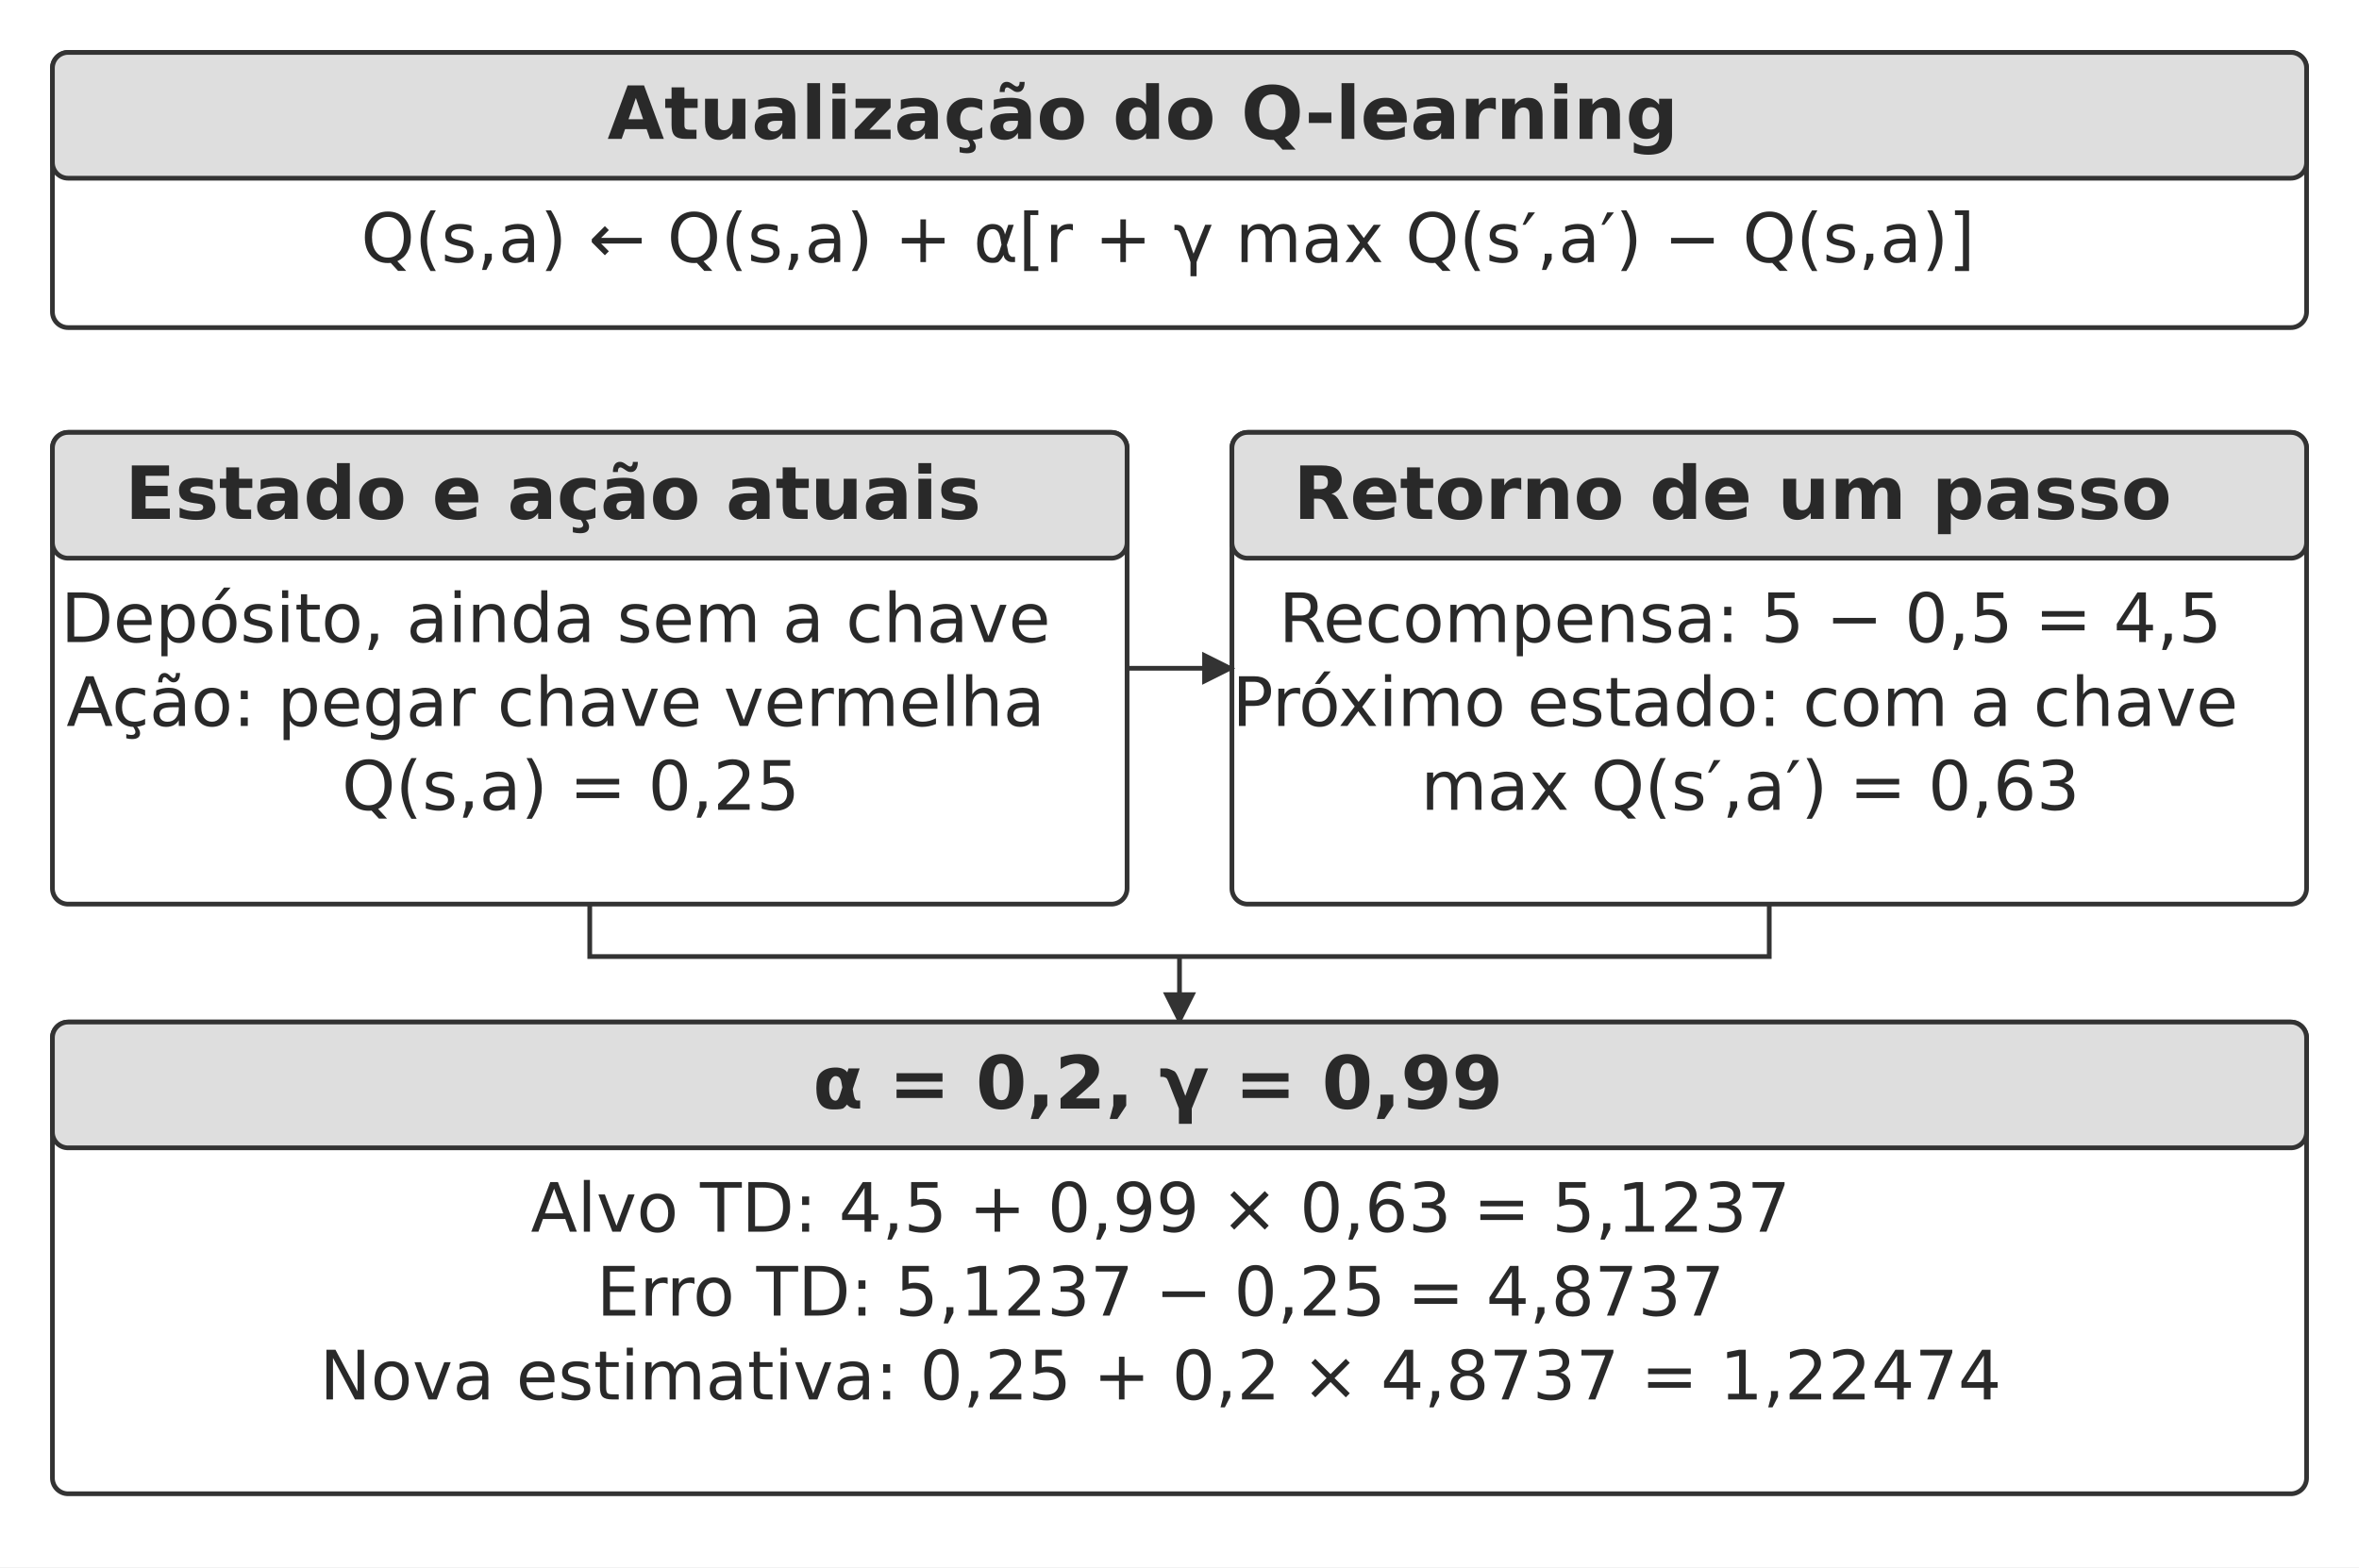
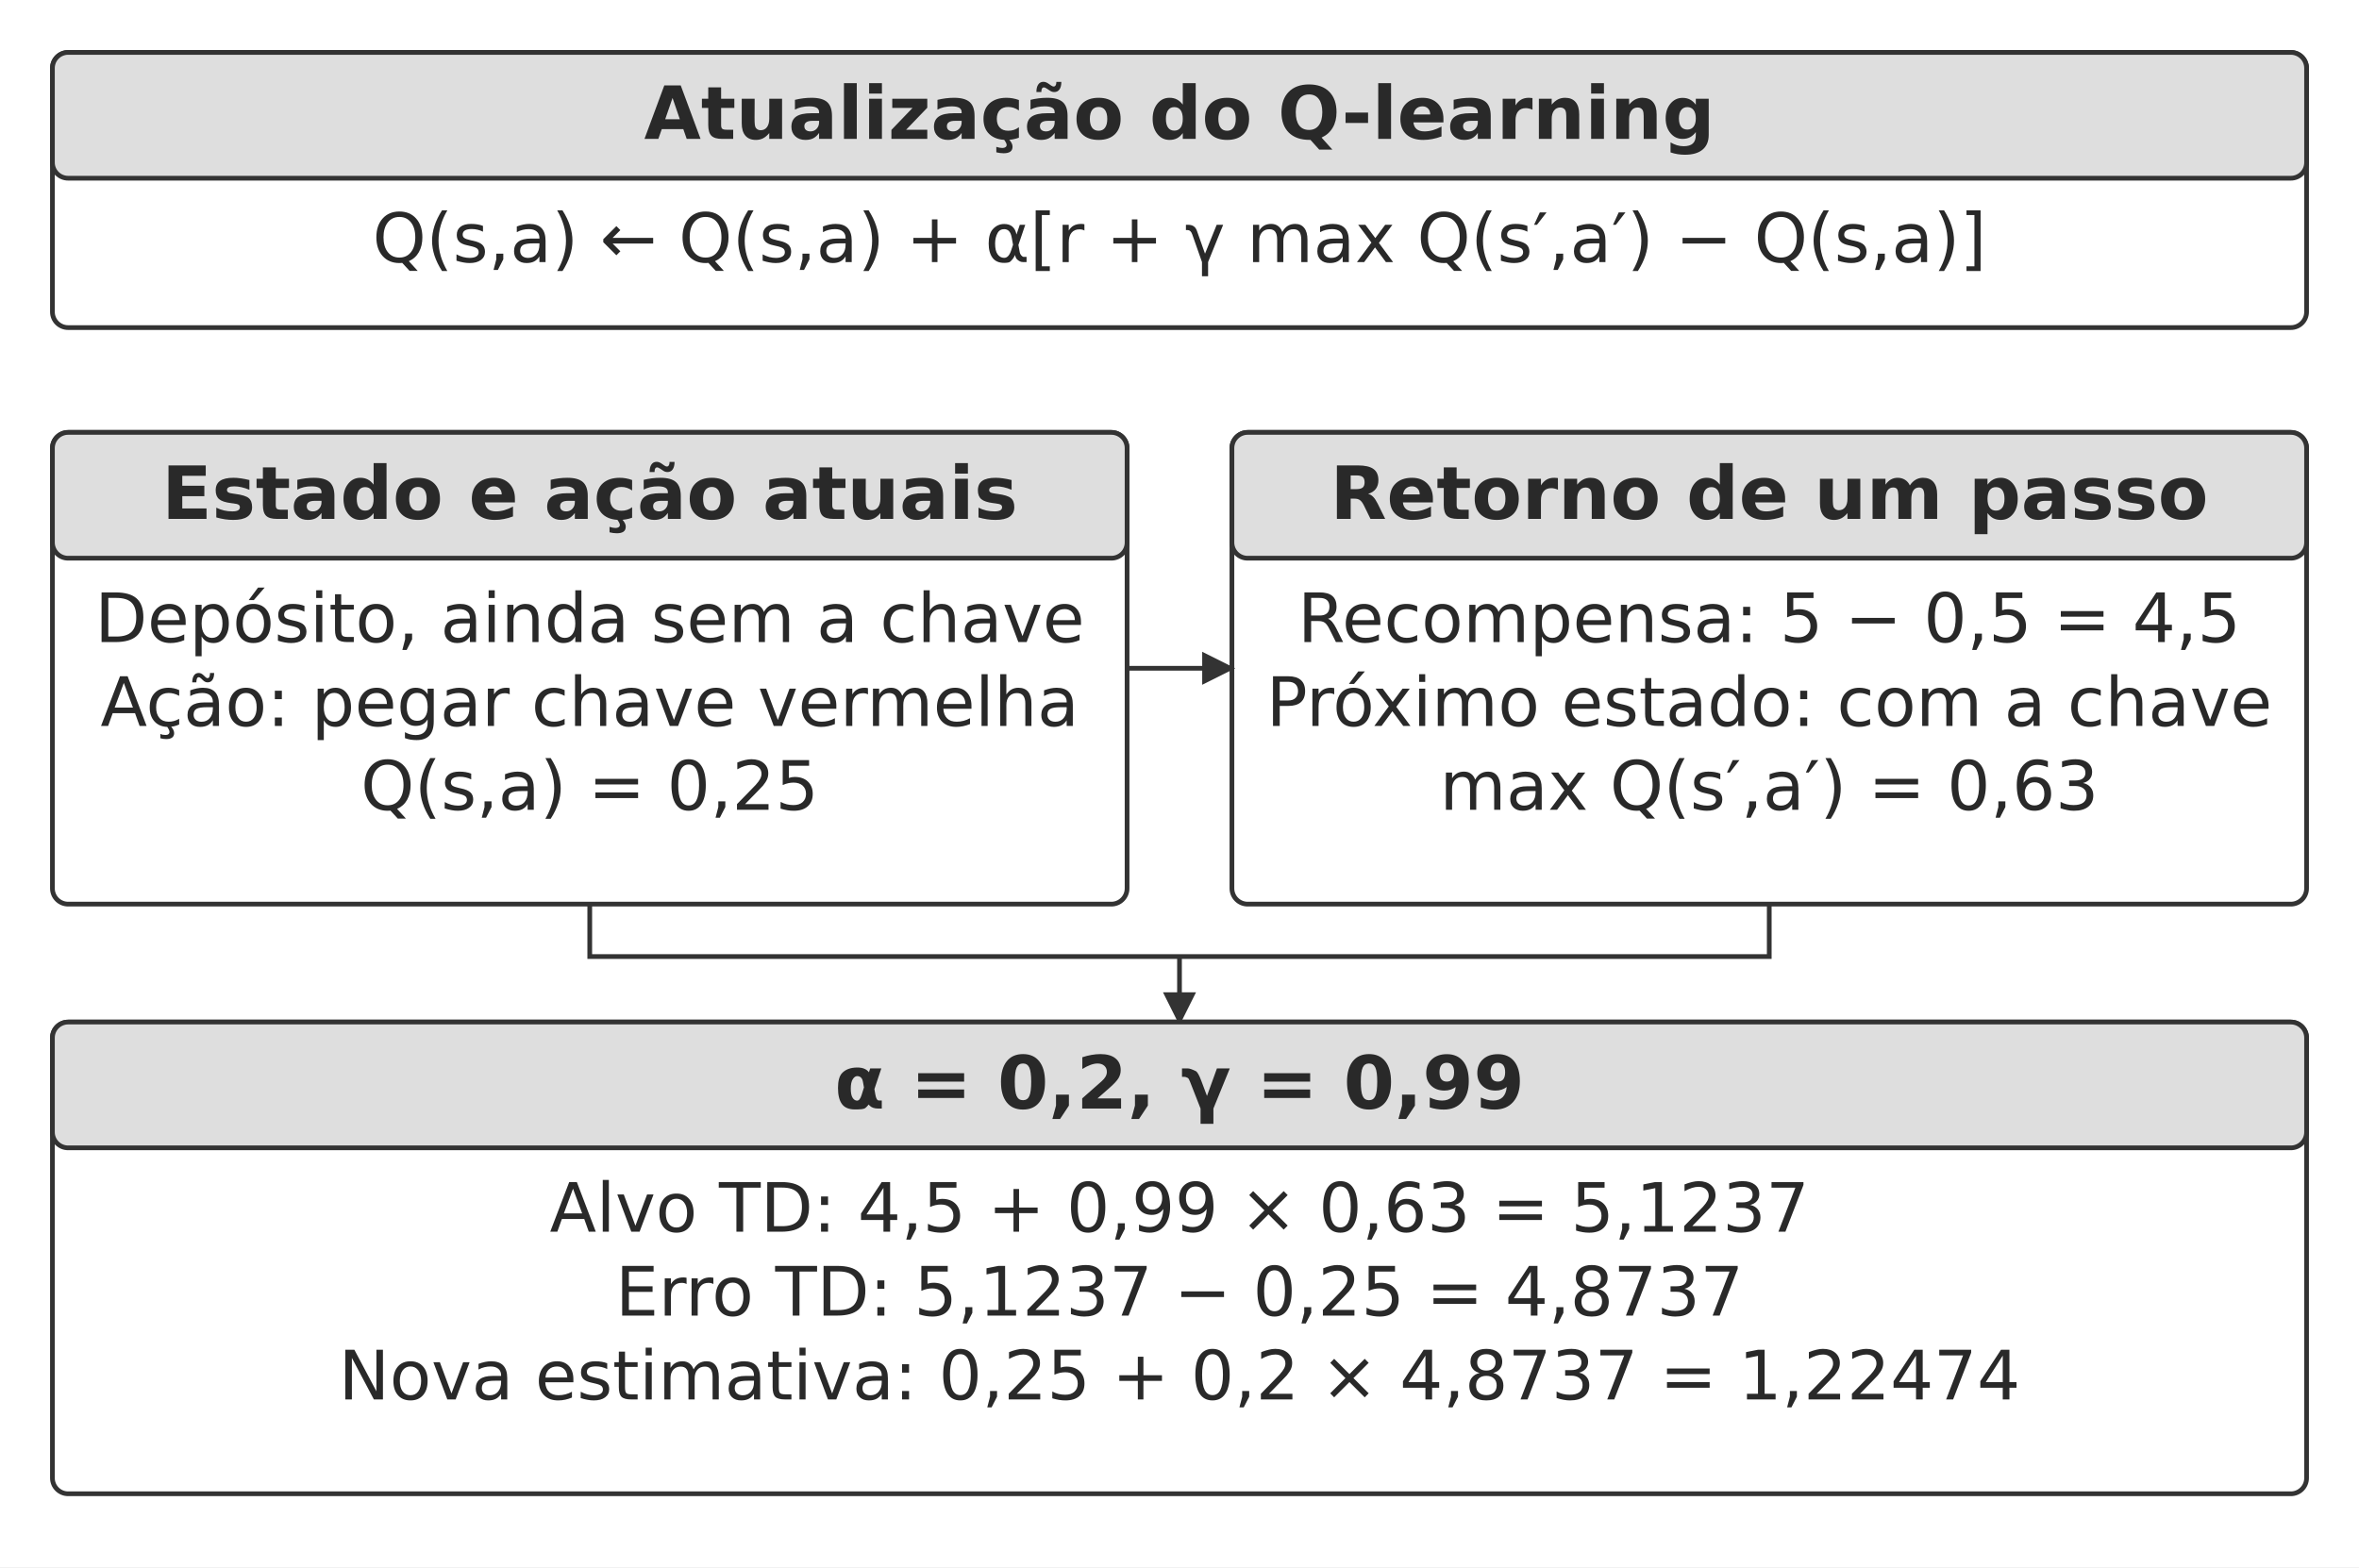
<svg xmlns="http://www.w3.org/2000/svg" width="106.000mm" height="70.431mm" viewBox="0 0 900 598" role="img" aria-labelledby="title desc">
  <defs>
    <marker id="arrow" viewBox="0 0 10 10" refX="9" refY="5" markerWidth="7" markerHeight="7" orient="auto-start-reverse">
      <path d="M0 0 L10 5 L0 10 Z" fill="#333333" />
    </marker>
  </defs>
  <rect width="900" height="598" fill="#ffffff" y="0" />
  <rect x="20" y="20" width="860" height="105" rx="6" fill="#ffffff" stroke="#333333" stroke-width="1.8" />
  <rect x="20" y="20" width="860" height="48" rx="6" fill="#dedede" stroke="#333333" stroke-width="1.8" />
-   <text x="436" y="53" text-anchor="middle" font-family="&quot;DejaVu Sans&quot;, Arial, &quot;Helvetica Neue&quot;, sans-serif" font-size="28.0" font-weight="700" fill="#292929">Atualização do Q-learning</text>
-   <text x="445.61" y="100" text-anchor="middle" font-family="&quot;DejaVu Sans&quot;, Arial, &quot;Helvetica Neue&quot;, sans-serif" font-size="26.0" font-weight="400" fill="#292929">Q(s,a) ← Q(s,a) + α[r + γ max Q(s′,a′) − Q(s,a)]</text>
+   <text x="450" y="53" text-anchor="middle" font-family="&quot;DejaVu Sans&quot;, Arial, &quot;Helvetica Neue&quot;, sans-serif" font-size="28.0" font-weight="700" fill="#292929">Atualização do Q-learning</text>
+   <text x="450" y="100" text-anchor="middle" font-family="&quot;DejaVu Sans&quot;, Arial, &quot;Helvetica Neue&quot;, sans-serif" font-size="26.0" font-weight="400" fill="#292929">Q(s,a) ← Q(s,a) + α[r + γ max Q(s′,a′) − Q(s,a)]</text>
  <rect x="20" y="165" width="410" height="180" rx="6" fill="#ffffff" stroke="#333333" stroke-width="1.8" />
  <rect x="20" y="165" width="410" height="48" rx="6" fill="#dedede" stroke="#333333" stroke-width="1.8" />
-   <text x="211" y="198" text-anchor="middle" font-family="&quot;DejaVu Sans&quot;, Arial, &quot;Helvetica Neue&quot;, sans-serif" font-size="28.0" font-weight="700" fill="#292929">Estado e ação atuais</text>
-   <text x="212" y="245" text-anchor="middle" font-family="&quot;DejaVu Sans&quot;, Arial, &quot;Helvetica Neue&quot;, sans-serif" font-size="26.0" font-weight="400" fill="#292929">Depósito, ainda sem a chave</text>
-   <text x="212" y="277" text-anchor="middle" font-family="&quot;DejaVu Sans&quot;, Arial, &quot;Helvetica Neue&quot;, sans-serif" font-size="26.0" font-weight="400" fill="#292929">Ação: pegar chave vermelha</text>
-   <text x="217.79" y="309" text-anchor="middle" font-family="&quot;DejaVu Sans&quot;, Arial, &quot;Helvetica Neue&quot;, sans-serif" font-size="26.0" font-weight="400" fill="#292929">Q(s,a) = 0,25</text>
+   <text x="225" y="198" text-anchor="middle" font-family="&quot;DejaVu Sans&quot;, Arial, &quot;Helvetica Neue&quot;, sans-serif" font-size="28.0" font-weight="700" fill="#292929">Estado e ação atuais</text>
+   <text x="225" y="245" text-anchor="middle" font-family="&quot;DejaVu Sans&quot;, Arial, &quot;Helvetica Neue&quot;, sans-serif" font-size="26.0" font-weight="400" fill="#292929">Depósito, ainda sem a chave</text>
+   <text x="225" y="277" text-anchor="middle" font-family="&quot;DejaVu Sans&quot;, Arial, &quot;Helvetica Neue&quot;, sans-serif" font-size="26.0" font-weight="400" fill="#292929">Ação: pegar chave vermelha</text>
+   <text x="225" y="309" text-anchor="middle" font-family="&quot;DejaVu Sans&quot;, Arial, &quot;Helvetica Neue&quot;, sans-serif" font-size="26.0" font-weight="400" fill="#292929">Q(s,a) = 0,25</text>
  <rect x="470" y="165" width="410" height="180" rx="6" fill="#ffffff" stroke="#333333" stroke-width="1.8" />
  <rect x="470" y="165" width="410" height="48" rx="6" fill="#dedede" stroke="#333333" stroke-width="1.8" />
-   <text x="661" y="198" text-anchor="middle" font-family="&quot;DejaVu Sans&quot;, Arial, &quot;Helvetica Neue&quot;, sans-serif" font-size="28.0" font-weight="700" fill="#292929">Retorno de um passo</text>
-   <text x="667.79" y="245" text-anchor="middle" font-family="&quot;DejaVu Sans&quot;, Arial, &quot;Helvetica Neue&quot;, sans-serif" font-size="26.0" font-weight="400" fill="#292929">Recompensa: 5 − 0,5 = 4,5</text>
-   <text x="662" y="277" text-anchor="middle" font-family="&quot;DejaVu Sans&quot;, Arial, &quot;Helvetica Neue&quot;, sans-serif" font-size="26.0" font-weight="400" fill="#292929">Próximo estado: com a chave</text>
-   <text x="667.78" y="309" text-anchor="middle" font-family="&quot;DejaVu Sans&quot;, Arial, &quot;Helvetica Neue&quot;, sans-serif" font-size="26.0" font-weight="400" fill="#292929">max Q(s′,a′) = 0,63</text>
+   <text x="675" y="198" text-anchor="middle" font-family="&quot;DejaVu Sans&quot;, Arial, &quot;Helvetica Neue&quot;, sans-serif" font-size="28.0" font-weight="700" fill="#292929">Retorno de um passo</text>
+   <text x="675" y="245" text-anchor="middle" font-family="&quot;DejaVu Sans&quot;, Arial, &quot;Helvetica Neue&quot;, sans-serif" font-size="26.0" font-weight="400" fill="#292929">Recompensa: 5 − 0,5 = 4,5</text>
+   <text x="675" y="277" text-anchor="middle" font-family="&quot;DejaVu Sans&quot;, Arial, &quot;Helvetica Neue&quot;, sans-serif" font-size="26.0" font-weight="400" fill="#292929">Próximo estado: com a chave</text>
+   <text x="675" y="309" text-anchor="middle" font-family="&quot;DejaVu Sans&quot;, Arial, &quot;Helvetica Neue&quot;, sans-serif" font-size="26.0" font-weight="400" fill="#292929">max Q(s′,a′) = 0,63</text>
  <path d="M430 255 L470 255" fill="none" stroke="#333333" stroke-width="1.8" marker-end="url(#arrow)" />
  <path d="M225 345 L225 365 L675 365 L675 345" fill="none" stroke="#333333" stroke-width="1.8" />
  <path d="M450 365 L450 390" fill="none" stroke="#333333" stroke-width="1.8" marker-end="url(#arrow)" />
  <rect x="20" y="390" width="860" height="180" rx="6" fill="#ffffff" stroke="#333333" stroke-width="1.8" />
  <rect x="20" y="390" width="860" height="48" rx="6" fill="#dedede" stroke="#333333" stroke-width="1.8" />
-   <text x="441.74" y="423" text-anchor="middle" font-family="&quot;DejaVu Sans&quot;, Arial, &quot;Helvetica Neue&quot;, sans-serif" font-size="28.0" font-weight="700" fill="#292929">α = 0,2, γ = 0,99</text>
-   <text x="442.78" y="470" text-anchor="middle" font-family="&quot;DejaVu Sans&quot;, Arial, &quot;Helvetica Neue&quot;, sans-serif" font-size="26.0" font-weight="400" fill="#292929">Alvo TD: 4,5 + 0,99 × 0,63 = 5,1237</text>
-   <text x="442.78" y="502" text-anchor="middle" font-family="&quot;DejaVu Sans&quot;, Arial, &quot;Helvetica Neue&quot;, sans-serif" font-size="26.0" font-weight="400" fill="#292929">Erro TD: 5,1237 − 0,25 = 4,8737</text>
-   <text x="442.79" y="534" text-anchor="middle" font-family="&quot;DejaVu Sans&quot;, Arial, &quot;Helvetica Neue&quot;, sans-serif" font-size="26.0" font-weight="400" fill="#292929">Nova estimativa: 0,25 + 0,2 × 4,8737 = 1,22474</text>
+   <text x="450" y="423" text-anchor="middle" font-family="&quot;DejaVu Sans&quot;, Arial, &quot;Helvetica Neue&quot;, sans-serif" font-size="28.0" font-weight="700" fill="#292929">α = 0,2, γ = 0,99</text>
+   <text x="450" y="470" text-anchor="middle" font-family="&quot;DejaVu Sans&quot;, Arial, &quot;Helvetica Neue&quot;, sans-serif" font-size="26.0" font-weight="400" fill="#292929">Alvo TD: 4,5 + 0,99 × 0,63 = 5,1237</text>
+   <text x="450" y="502" text-anchor="middle" font-family="&quot;DejaVu Sans&quot;, Arial, &quot;Helvetica Neue&quot;, sans-serif" font-size="26.0" font-weight="400" fill="#292929">Erro TD: 5,1237 − 0,25 = 4,8737</text>
+   <text x="450" y="534" text-anchor="middle" font-family="&quot;DejaVu Sans&quot;, Arial, &quot;Helvetica Neue&quot;, sans-serif" font-size="26.0" font-weight="400" fill="#292929">Nova estimativa: 0,25 + 0,2 × 4,8737 = 1,22474</text>
  <defs />
</svg>
